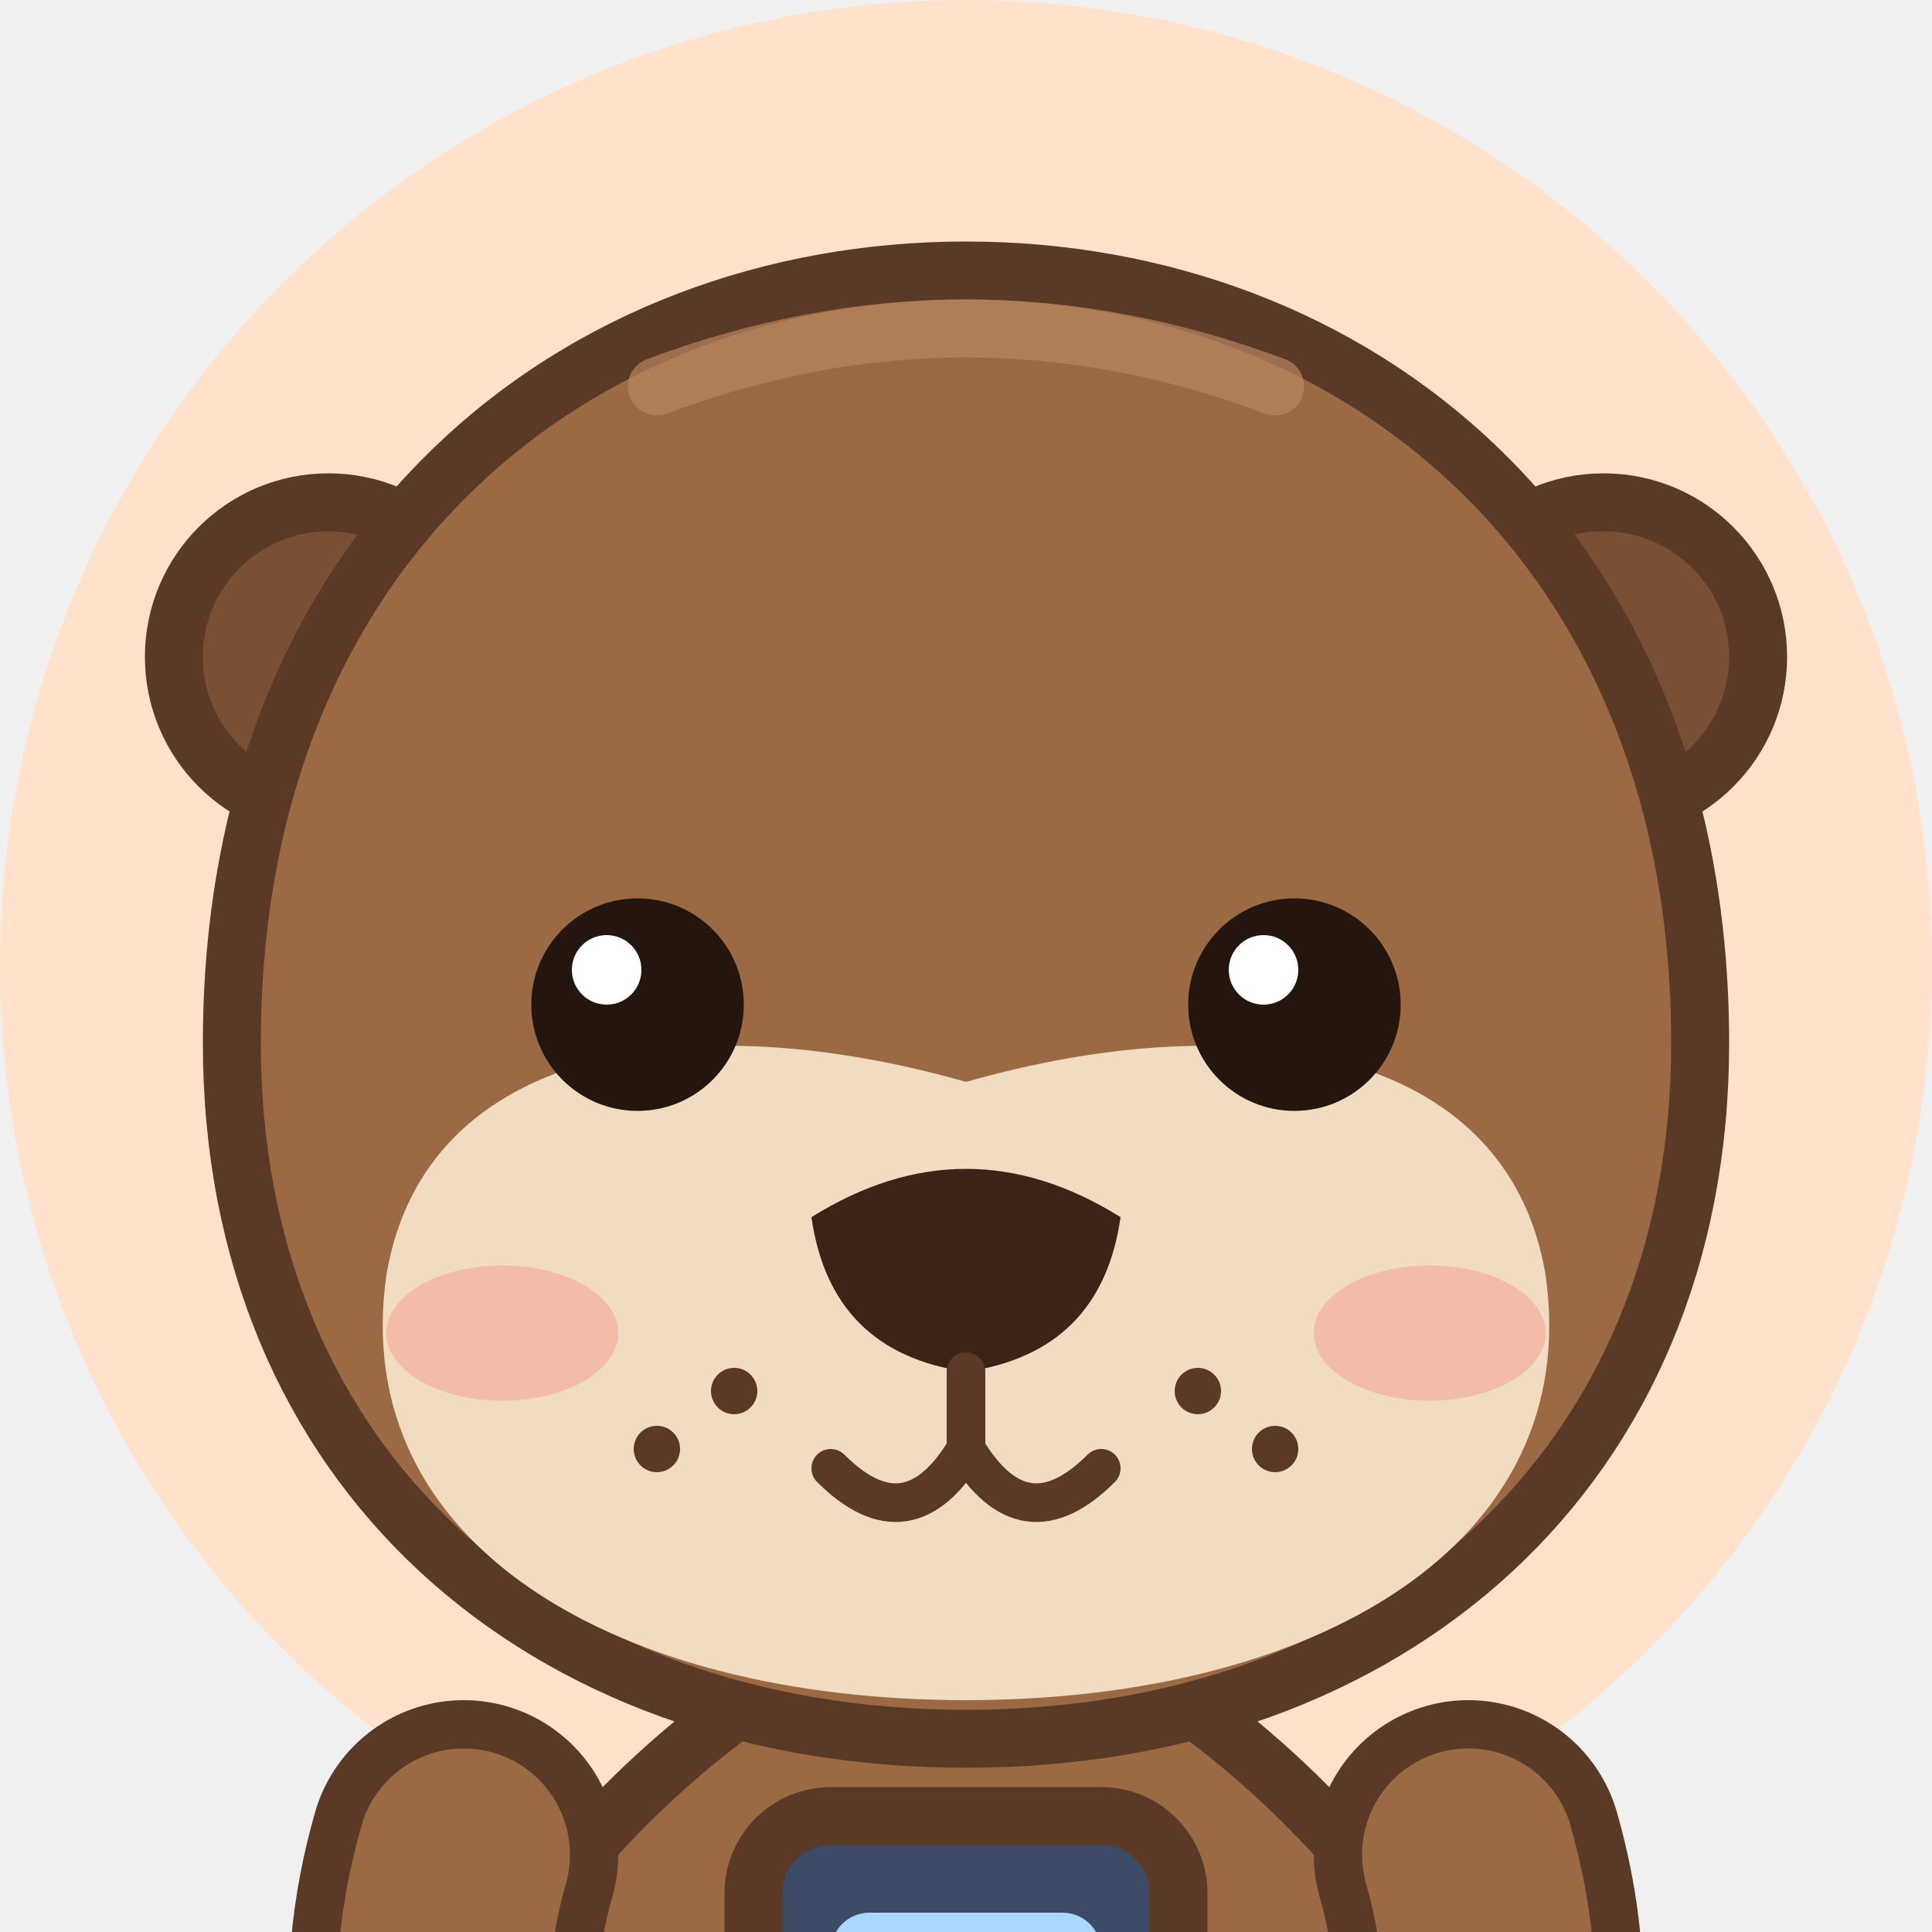
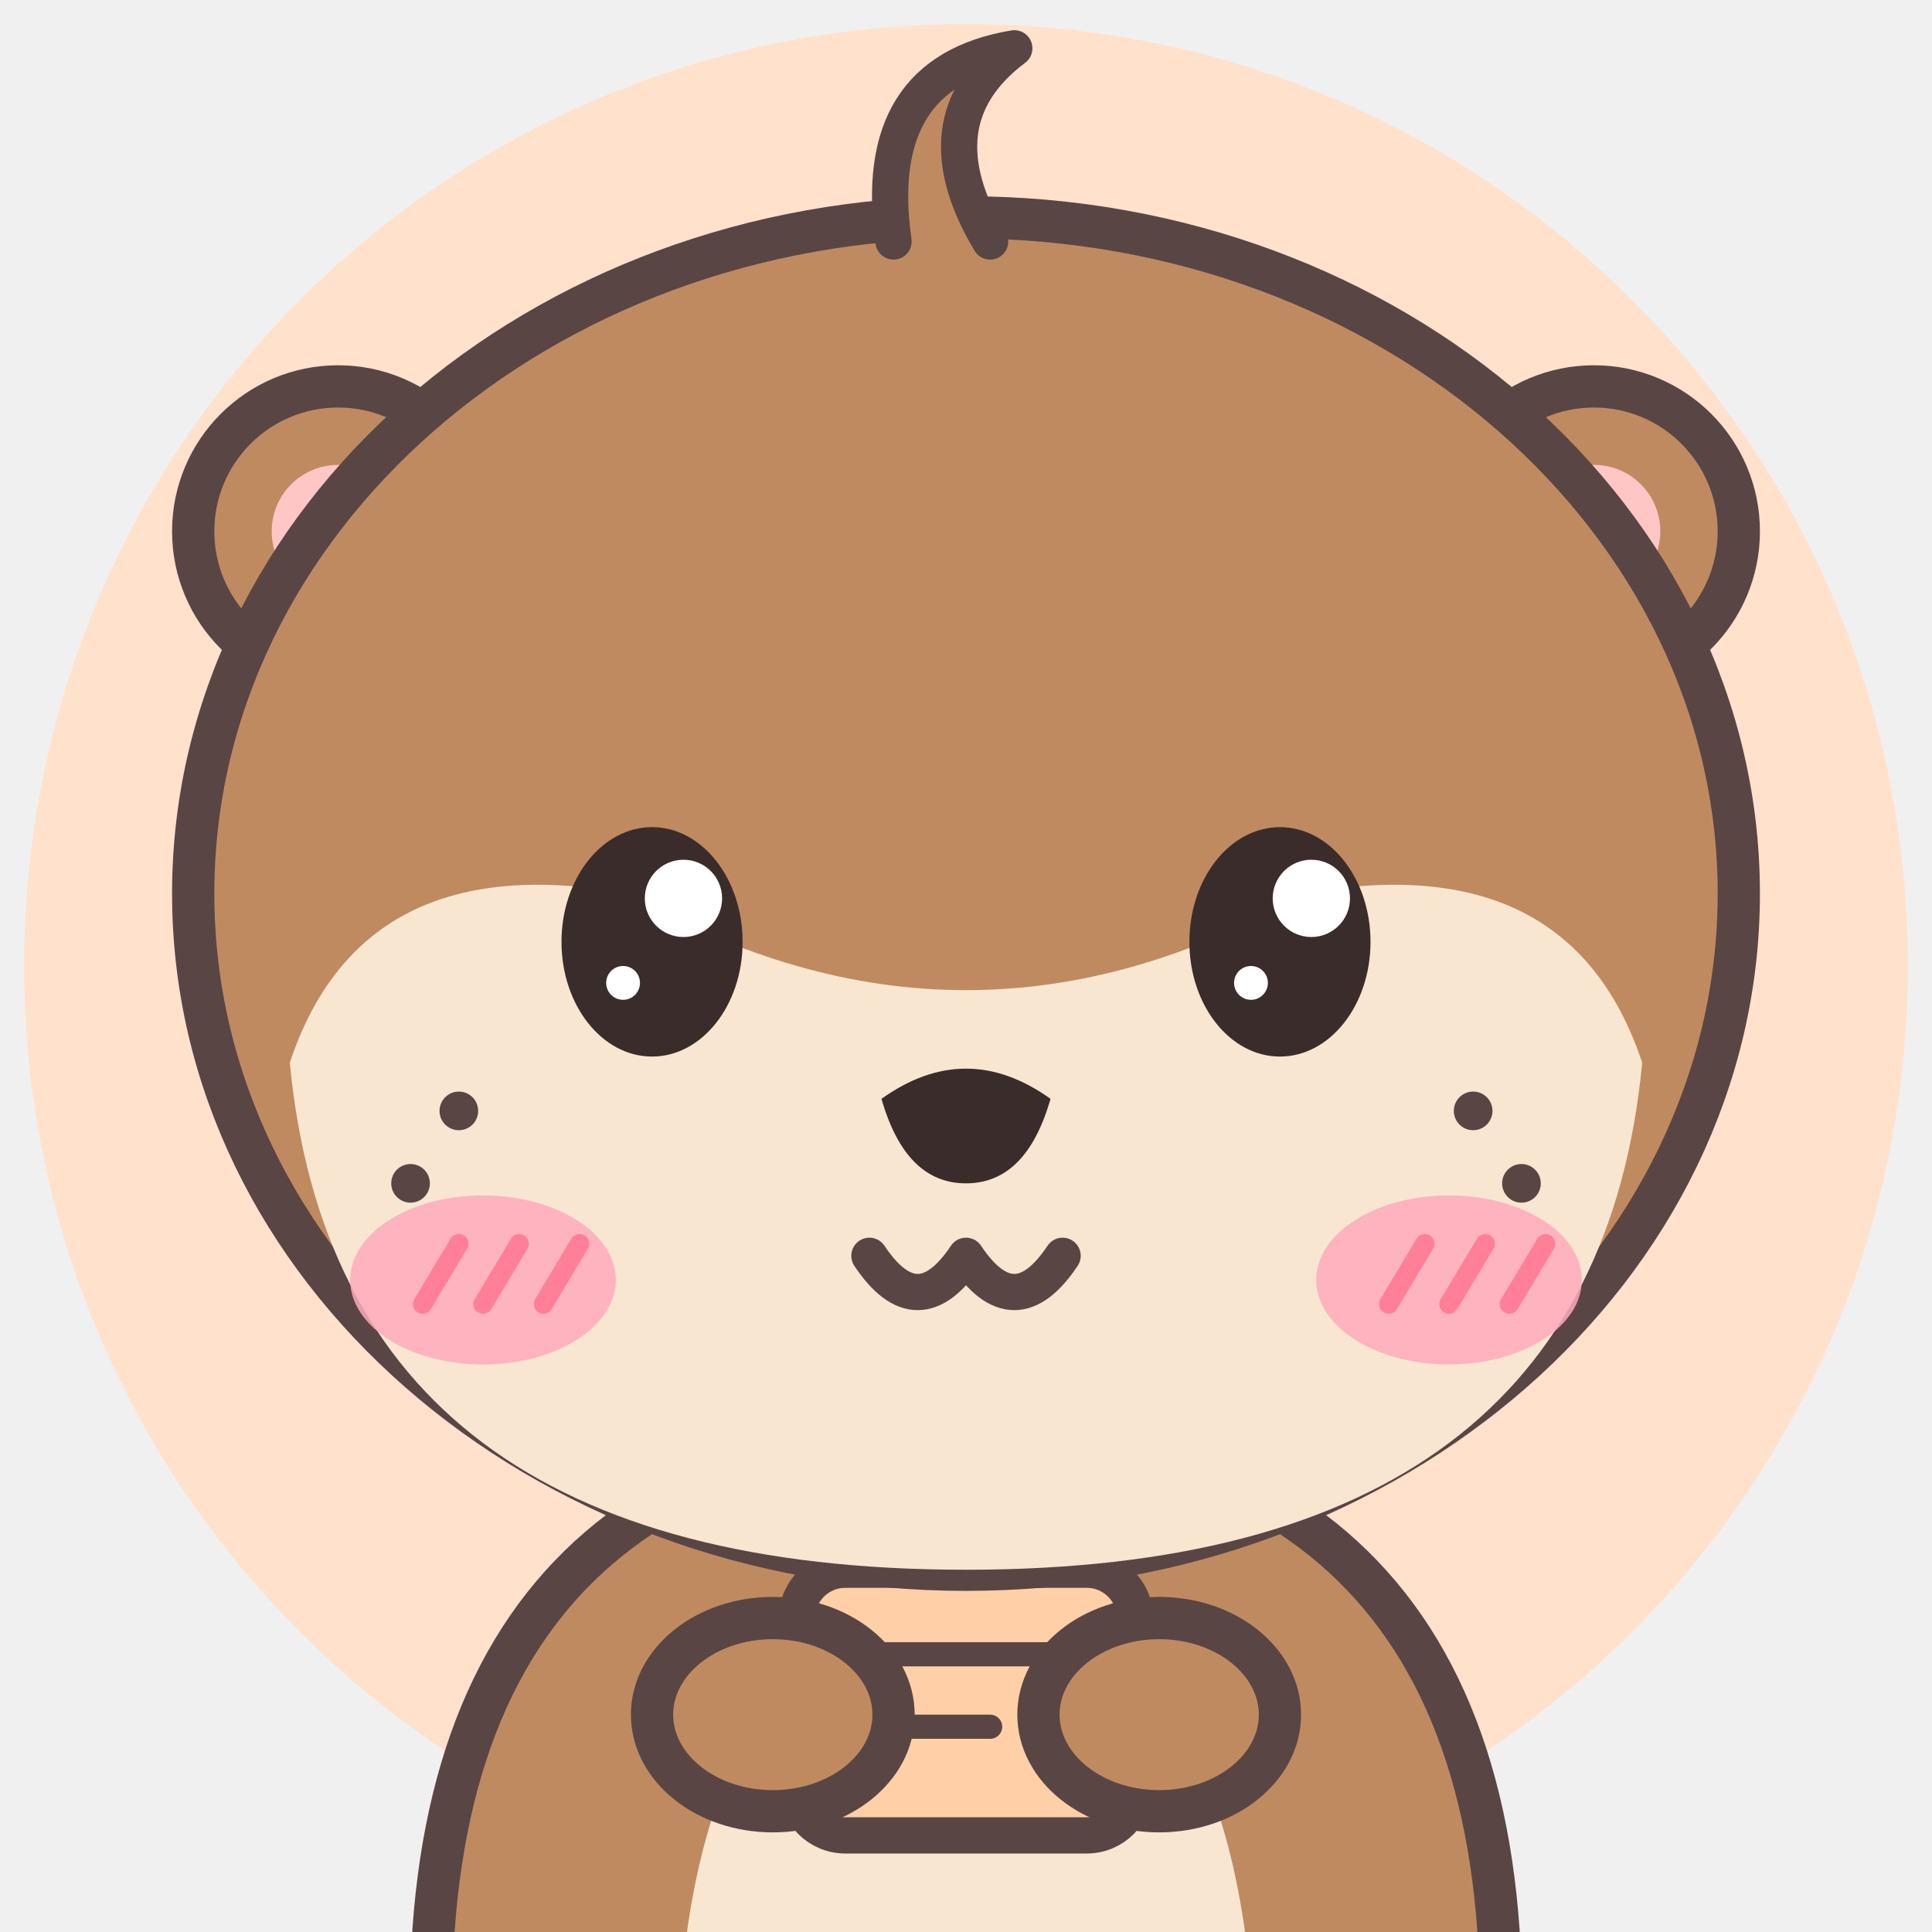
- <svg xmlns="http://www.w3.org/2000/svg" viewBox="70 30 100 100" role="img" aria-label="コツメカワウソ">
-   <circle cx="120" cy="80" r="50" fill="#ffe1cc" />
-   <path d="M150 204 C186 206 200 186 194 164" fill="none" stroke="#5a3a26" stroke-width="20" stroke-linecap="round" stroke-linejoin="round" />
-   <path d="M150 204 C186 206 200 186 194 164" fill="none" stroke="#9b6a45" stroke-width="15" stroke-linecap="round" stroke-linejoin="round" />
-   <ellipse cx="102" cy="214" rx="15" ry="7" fill="#7a5034" stroke="#5a3a26" stroke-width="3" stroke-linejoin="round" />
-   <ellipse cx="138" cy="214" rx="15" ry="7" fill="#7a5034" stroke="#5a3a26" stroke-width="3" stroke-linejoin="round" />
-   <path d="M88 212 C78 172 84 126 120 112 C156 126 162 172 152 212 Z" fill="#9b6a45" stroke="#5a3a26" stroke-width="3" stroke-linejoin="round" />
-   <path d="M102 210 C96 178 102 140 120 132 C138 140 144 178 138 210 Z" fill="#f1dcc2" />
-   <rect x="109" y="124" width="22" height="32" rx="4" fill="#3d4a66" stroke="#5a3a26" stroke-width="3" stroke-linejoin="round" />
-   <rect x="113" y="129" width="14" height="21" rx="2" fill="#a9d7ff" />
-   <path d="M94 126 C90 140 98 150 108 148" fill="none" stroke="#5a3a26" stroke-width="16" stroke-linecap="round" stroke-linejoin="round" />
-   <path d="M94 126 C90 140 98 150 108 148" fill="none" stroke="#9b6a45" stroke-width="11" stroke-linecap="round" stroke-linejoin="round" />
-   <path d="M146 126 C150 140 142 150 132 148" fill="none" stroke="#5a3a26" stroke-width="16" stroke-linecap="round" stroke-linejoin="round" />
-   <path d="M146 126 C150 140 142 150 132 148" fill="none" stroke="#9b6a45" stroke-width="11" stroke-linecap="round" stroke-linejoin="round" />
-   <ellipse cx="109" cy="146" rx="6" ry="5" fill="#7a5034" stroke="#5a3a26" stroke-width="3" stroke-linejoin="round" />
-   <ellipse cx="131" cy="146" rx="6" ry="5" fill="#7a5034" stroke="#5a3a26" stroke-width="3" stroke-linejoin="round" />
-   <circle cx="87" cy="64" r="8" fill="#7a5034" stroke="#5a3a26" stroke-width="3" stroke-linejoin="round" />
-   <circle cx="153" cy="64" r="8" fill="#7a5034" stroke="#5a3a26" stroke-width="3" stroke-linejoin="round" />
-   <path d="M82 84 C82 58 100 44 120 44 C140 44 158 58 158 84 C158 106 142 120 120 120 C98 120 82 106 82 84 Z" fill="#9b6a45" stroke="#5a3a26" stroke-width="3" stroke-linejoin="round" />
-   <path d="M90 96 C92 84 106 82 120 86 C134 82 148 84 150 96 C152 110 138 118 120 118 C102 118 88 110 90 96 Z" fill="#f1dcc2" />
-   <path d="M104 50 Q120 44 136 50" fill="none" stroke="#b88560" stroke-width="3" stroke-linecap="round" opacity="0.7" />
-   <circle cx="103" cy="82" r="5.5" fill="#24160f" />
-   <circle cx="101.4" cy="80.2" r="1.8" fill="#fff" />
-   <circle cx="137" cy="82" r="5.5" fill="#24160f" />
-   <circle cx="135.4" cy="80.2" r="1.8" fill="#fff" />
-   <path d="M112 93 Q120 88 128 93 Q127 100 120 101 Q113 100 112 93 Z" fill="#3a2418" />
-   <path d="M120 101 V105 M113 106 Q117 110 120 105 Q123 110 127 106" fill="none" stroke="#5a3a26" stroke-width="2" stroke-linecap="round" stroke-linejoin="round" />
-   <circle cx="108" cy="102" r="1.2" fill="#5a3a26" />
-   <circle cx="104" cy="105" r="1.2" fill="#5a3a26" />
-   <circle cx="132" cy="102" r="1.2" fill="#5a3a26" />
-   <circle cx="136" cy="105" r="1.2" fill="#5a3a26" />
-   <ellipse cx="96" cy="99" rx="6" ry="3.5" fill="#f2a28f" opacity="0.55" />
-   <ellipse cx="144" cy="99" rx="6" ry="3.5" fill="#f2a28f" opacity="0.55" />
+ <svg xmlns="http://www.w3.org/2000/svg" viewBox="20 30 160 160" role="img" aria-label="コツメカワウソ">
+   <circle cx="100" cy="110" r="78" fill="#ffe1cc" />
+   <path d="M56 204 Q52 150 100 148 Q148 150 144 204 Z" fill="#c08a60" stroke="#5a4545" stroke-width="3.5" stroke-linejoin="round" stroke-linecap="round" />
+   <path d="M76 204 Q76 164 100 162 Q124 164 124 204 Z" fill="#f8e6d0" />
+   <rect x="86" y="160" width="28" height="22" rx="4" fill="#ffd0a8" stroke="#5a4545" stroke-width="3" stroke-linejoin="round" stroke-linecap="round" />
+   <path d="M92 167 h16 M92 173 h10" stroke="#5a4545" stroke-width="2" stroke-linecap="round" />
+   <ellipse cx="84" cy="172" rx="10" ry="8" fill="#c08a60" stroke="#5a4545" stroke-width="3.5" stroke-linejoin="round" stroke-linecap="round" />
+   <ellipse cx="116" cy="172" rx="10" ry="8" fill="#c08a60" stroke="#5a4545" stroke-width="3.5" stroke-linejoin="round" stroke-linecap="round" />
+   <circle cx="48" cy="74" r="12" fill="#c08a60" stroke="#5a4545" stroke-width="3.5" stroke-linejoin="round" stroke-linecap="round" />
+   <circle cx="152" cy="74" r="12" fill="#c08a60" stroke="#5a4545" stroke-width="3.5" stroke-linejoin="round" stroke-linecap="round" />
+   <circle cx="48" cy="74" r="5.5" fill="#ffc6c6" />
+   <circle cx="152" cy="74" r="5.5" fill="#ffc6c6" />
+   <ellipse cx="100" cy="104" rx="64" ry="56" fill="#c08a60" stroke="#5a4545" stroke-width="3.5" stroke-linejoin="round" stroke-linecap="round" />
+   <path d="M44 118 Q48 160 100 160 Q152 160 156 118 Q150 100 128 104 Q114 112 100 112 Q86 112 72 104 Q50 100 44 118 Z" fill="#f8e6d0" />
+   <path d="M94 50 q-2 -14 10 -16 q-8 6 -2 16" fill="#c08a60" stroke="#5a4545" stroke-width="3" stroke-linejoin="round" stroke-linecap="round" />
+   <path d="M93 121 q7 -5 14 0 q-2 7 -7 7 q-5 0 -7 -7z" fill="#3b2c2c" />
+   <circle cx="58" cy="122" r="1.6" fill="#5a4545" />
+   <circle cx="54" cy="128" r="1.6" fill="#5a4545" />
+   <circle cx="142" cy="122" r="1.6" fill="#5a4545" />
+   <circle cx="146" cy="128" r="1.6" fill="#5a4545" />
+   <ellipse cx="60" cy="136" rx="11" ry="7" fill="#ffaabb" opacity="0.85" />
+   <path d="M55 138 l3 -5 M60 138 l3 -5 M65 138 l3 -5" stroke="#ff7f99" stroke-width="1.6" stroke-linecap="round" />
+   <ellipse cx="140" cy="136" rx="11" ry="7" fill="#ffaabb" opacity="0.85" />
+   <path d="M135 138 l3 -5 M140 138 l3 -5 M145 138 l3 -5" stroke="#ff7f99" stroke-width="1.6" stroke-linecap="round" />
+   <ellipse cx="74" cy="108" rx="7.5" ry="9.5" fill="#3b2c2c" />
+   <circle cx="76.6" cy="104.4" r="3.2" fill="#fff" />
+   <circle cx="71.6" cy="111.4" r="1.4" fill="#fff" />
+   <ellipse cx="126" cy="108" rx="7.5" ry="9.5" fill="#3b2c2c" />
+   <circle cx="128.6" cy="104.4" r="3.2" fill="#fff" />
+   <circle cx="123.6" cy="111.4" r="1.4" fill="#fff" />
+   <path d="M92 134 Q96 140 100 134 Q104 140 108 134" fill="none" stroke="#5a4545" stroke-width="3" stroke-linecap="round" stroke-linejoin="round" />
</svg>
